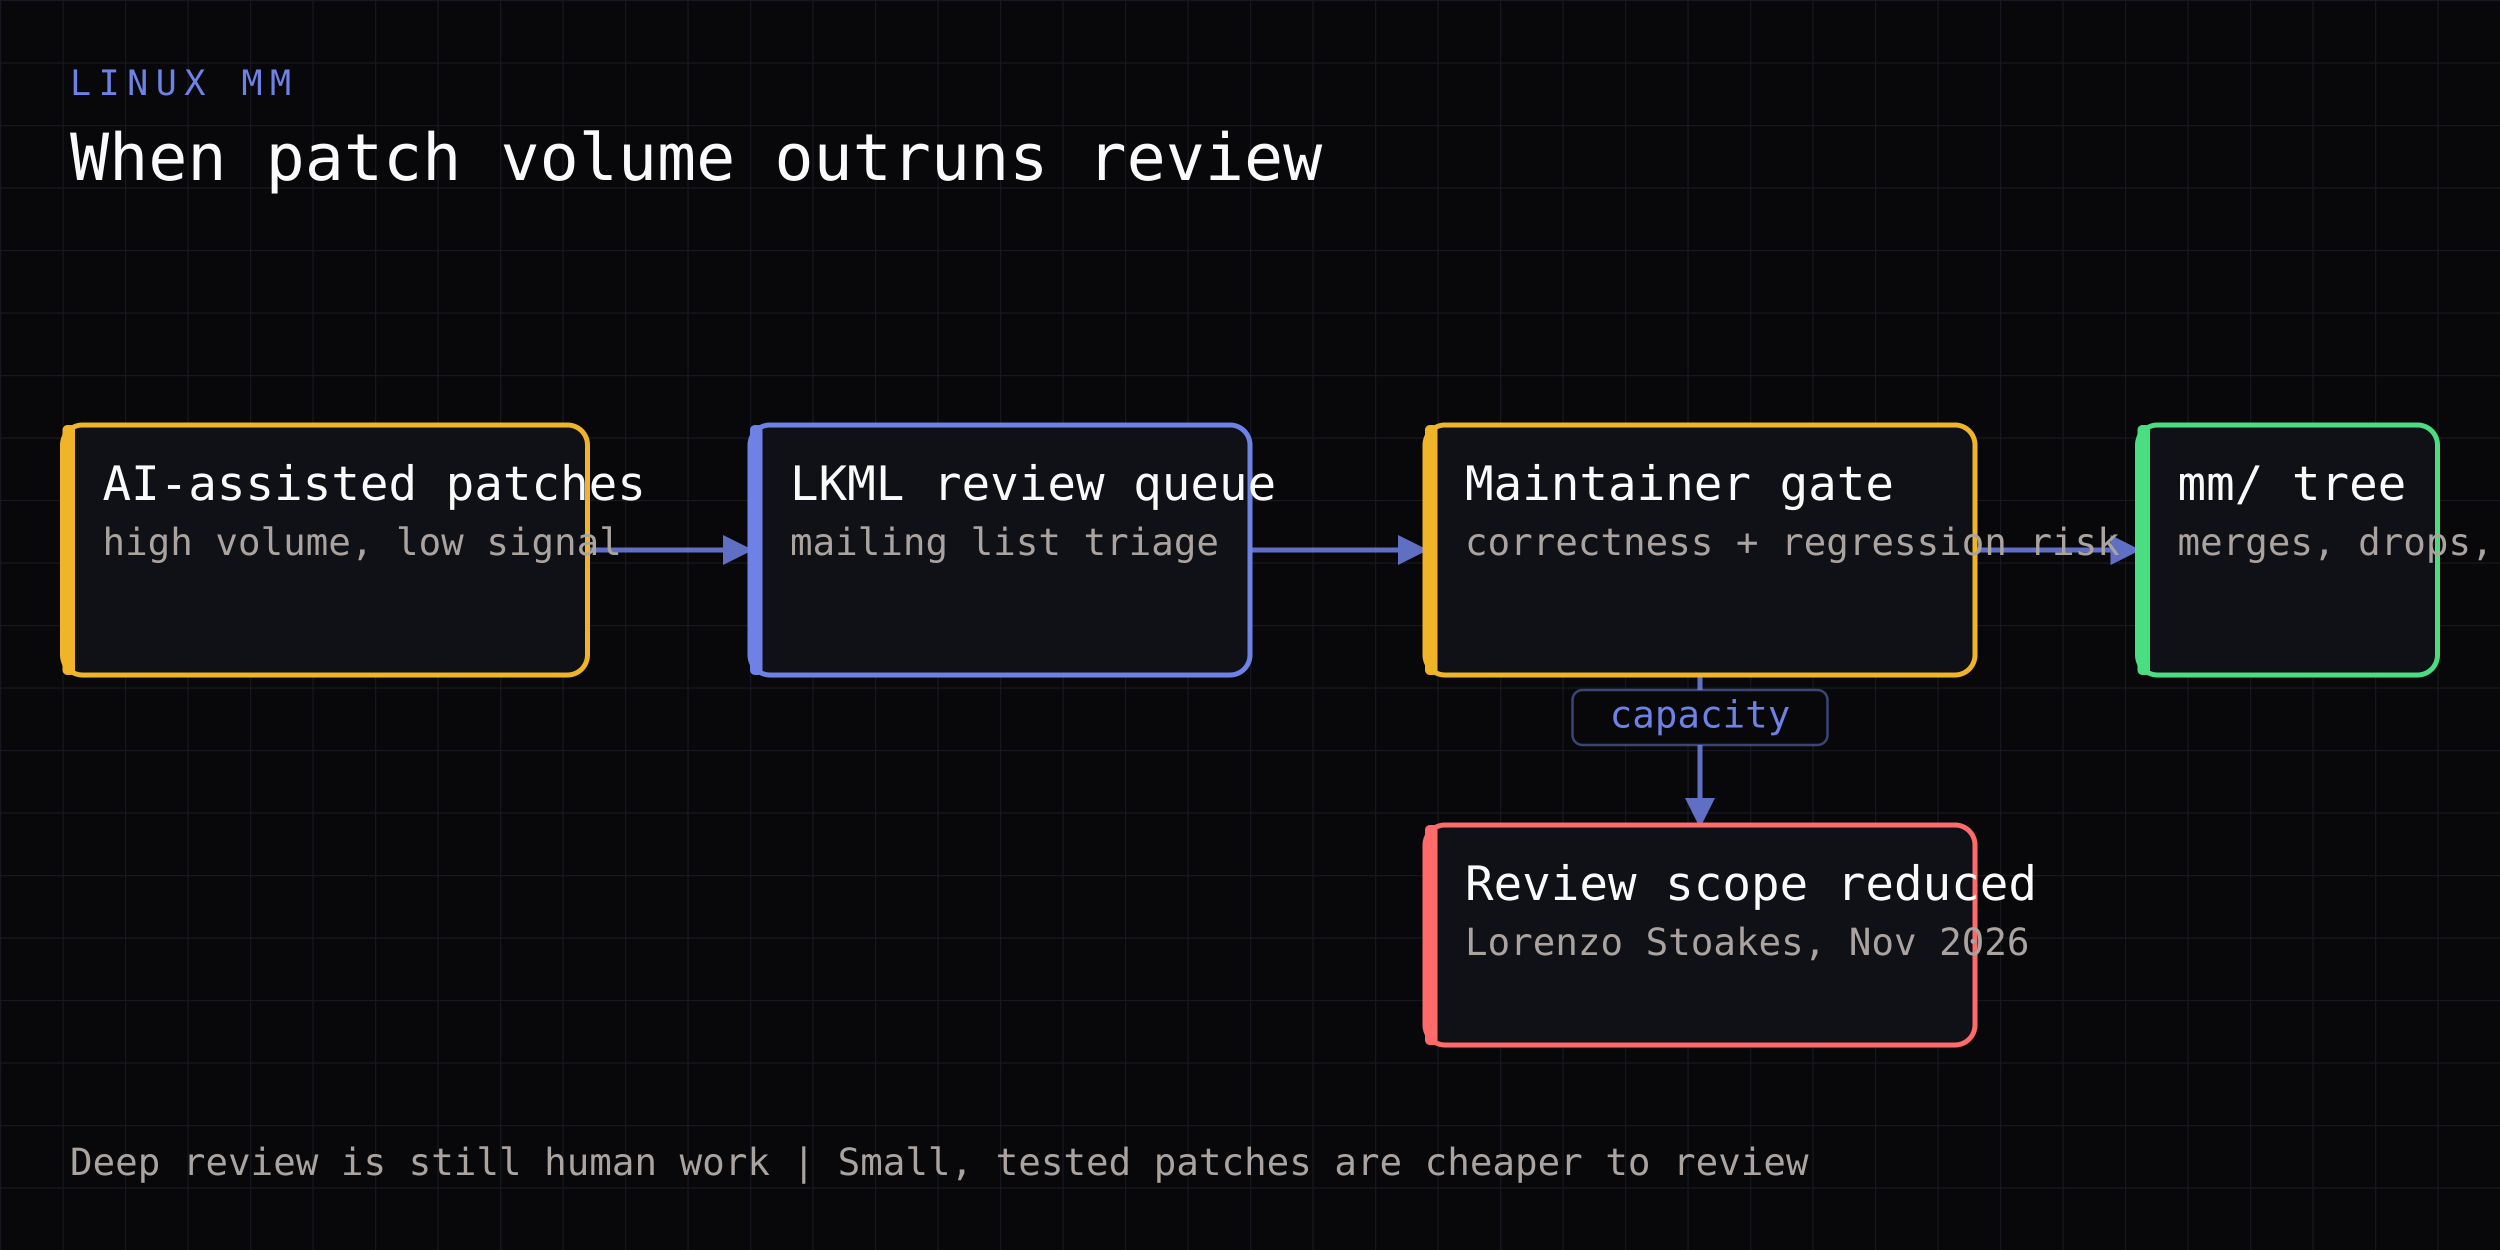
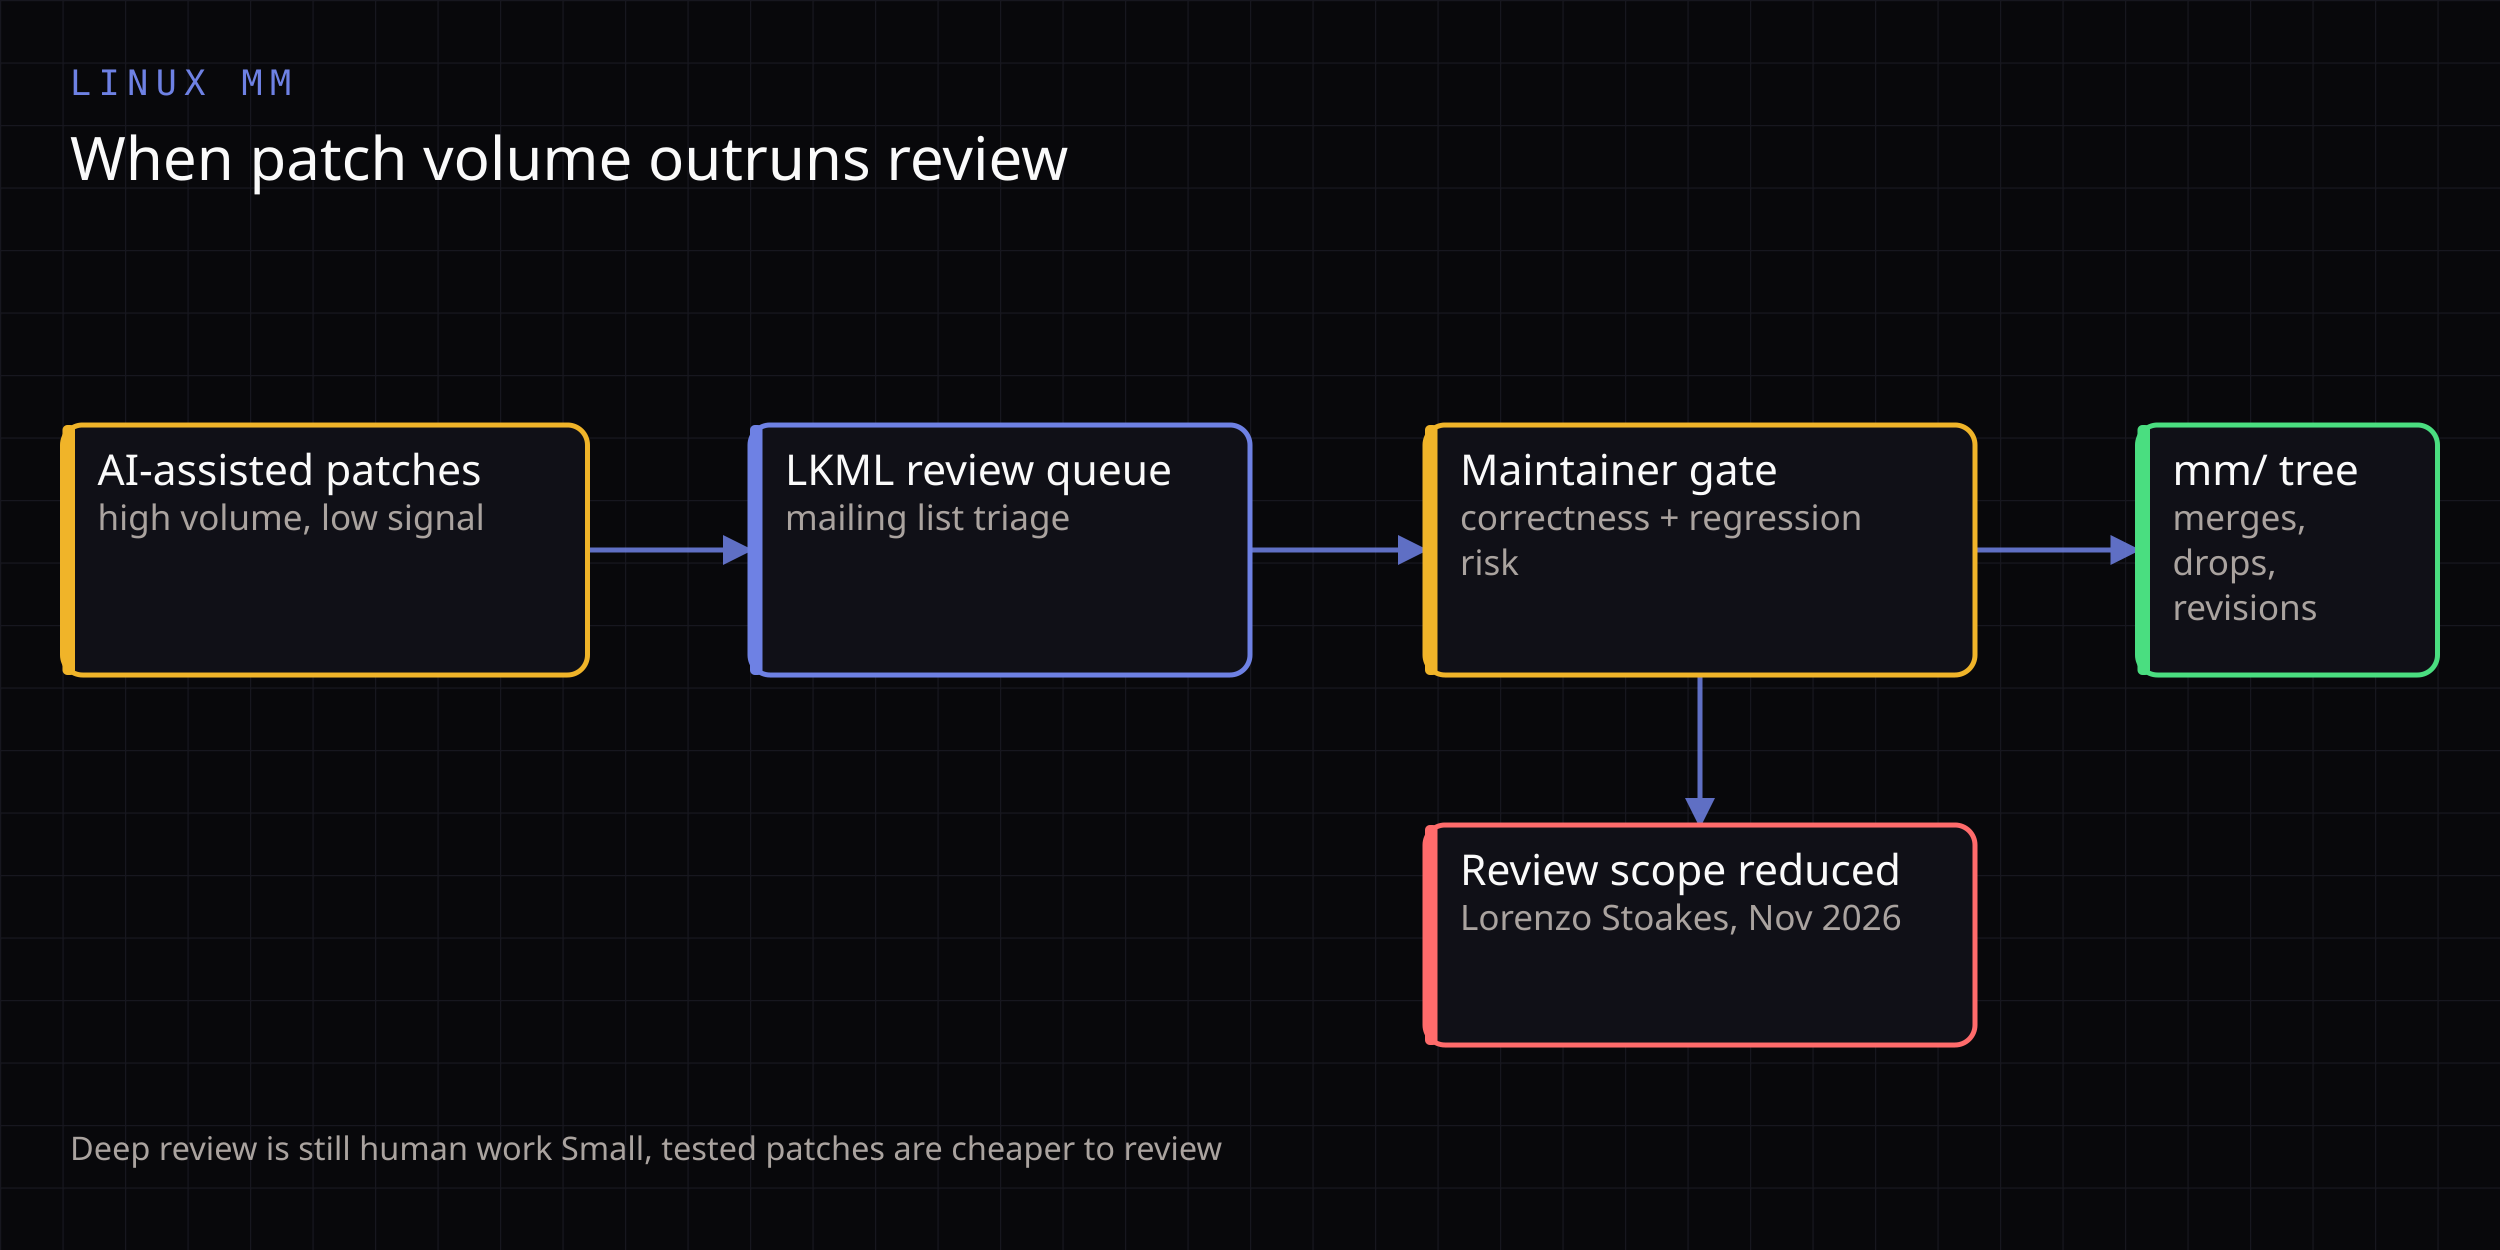
<svg xmlns="http://www.w3.org/2000/svg" width="1000" height="500" viewBox="0 0 1000 500" role="img" aria-label="When patch volume outruns review">
  <defs>
    <pattern id="g" width="25" height="25" patternUnits="userSpaceOnUse">
      <path d="M25 0H0V25" fill="none" stroke="#17171f" stroke-width="1" />
    </pattern>
    <marker id="a-accent" viewBox="0 0 10 10" refX="9" refY="5" markerWidth="6" markerHeight="6" orient="auto-start-reverse">
      <path d="M0 0 10 5 0 10z" fill="#6e81e4" />
    </marker>
    <marker id="a-good" viewBox="0 0 10 10" refX="9" refY="5" markerWidth="6" markerHeight="6" orient="auto-start-reverse">
      <path d="M0 0 10 5 0 10z" fill="#4ade80" />
    </marker>
    <marker id="a-warn" viewBox="0 0 10 10" refX="9" refY="5" markerWidth="6" markerHeight="6" orient="auto-start-reverse">
      <path d="M0 0 10 5 0 10z" fill="#f0b429" />
    </marker>
    <marker id="a-bad" viewBox="0 0 10 10" refX="9" refY="5" markerWidth="6" markerHeight="6" orient="auto-start-reverse">
      <path d="M0 0 10 5 0 10z" fill="#ff6b6b" />
    </marker>
  </defs>
  <rect width="1000" height="500" fill="#08080b" />
  <rect width="1000" height="500" fill="url(#g)" />
  <text x="28" y="38" fill="#6e81e4" font-size="14" letter-spacing="3" font-family="monospace">LINUX MM</text>
-   <text x="28" y="72" fill="#fafafa" font-size="26" font-family="monospace">When patch volume outruns review</text>
+   <text x="28" y="72" fill="#fafafa" font-size="24" font-family="system-ui, sans-serif">When patch volume outruns review</text>
  <line x1="235" y1="220" x2="300" y2="220" stroke="#6e81e4" stroke-width="2" marker-end="url(#a-accent)" opacity="0.85" />
  <line x1="500" y1="220" x2="570" y2="220" stroke="#6e81e4" stroke-width="2" marker-end="url(#a-accent)" opacity="0.85" />
  <line x1="790" y1="220" x2="855" y2="220" stroke="#6e81e4" stroke-width="2" marker-end="url(#a-accent)" opacity="0.85" />
  <line x1="680" y1="270" x2="680" y2="330" stroke="#6e81e4" stroke-width="2" marker-end="url(#a-accent)" opacity="0.85" />
-   <rect x="629" y="276" width="102" height="22" rx="4" fill="#08080b" stroke="#6e81e4" stroke-opacity="0.5" />
-   <text x="680" y="291" fill="#6e81e4" font-size="15" text-anchor="middle" font-family="monospace">capacity</text>
  <rect x="25" y="170" width="210" height="100" rx="8" fill="#101017" stroke="#f0b429" stroke-width="2" />
  <rect x="25" y="170" width="5" height="100" rx="2" fill="#f0b429" />
-   <text x="41" y="200" fill="#fafafa" font-size="19" font-family="monospace">AI-assisted patches</text>
-   <text x="41" y="222" fill="#aaa39f" font-size="15" font-family="monospace">high volume, low signal</text>
+   <text x="39" y="194" fill="#fafafa" font-size="17" font-family="system-ui, sans-serif">AI-assisted patches</text>
+   <text x="39" y="212" fill="#aaa39f" font-size="14" font-family="system-ui, sans-serif">high volume, low signal</text>
  <rect x="300" y="170" width="200" height="100" rx="8" fill="#101017" stroke="#6e81e4" stroke-width="2" />
  <rect x="300" y="170" width="5" height="100" rx="2" fill="#6e81e4" />
-   <text x="316" y="200" fill="#fafafa" font-size="19" font-family="monospace">LKML review queue</text>
-   <text x="316" y="222" fill="#aaa39f" font-size="15" font-family="monospace">mailing list triage</text>
+   <text x="314" y="194" fill="#fafafa" font-size="17" font-family="system-ui, sans-serif">LKML review queue</text>
+   <text x="314" y="212" fill="#aaa39f" font-size="14" font-family="system-ui, sans-serif">mailing list triage</text>
  <rect x="570" y="170" width="220" height="100" rx="8" fill="#101017" stroke="#f0b429" stroke-width="2" />
  <rect x="570" y="170" width="5" height="100" rx="2" fill="#f0b429" />
-   <text x="586" y="200" fill="#fafafa" font-size="19" font-family="monospace">Maintainer gate</text>
-   <text x="586" y="222" fill="#aaa39f" font-size="15" font-family="monospace">correctness + regression risk</text>
+   <text x="584" y="194" fill="#fafafa" font-size="17" font-family="system-ui, sans-serif">Maintainer gate</text>
+   <text x="584" y="212" fill="#aaa39f" font-size="14" font-family="system-ui, sans-serif">correctness + regression</text>
+   <text x="584" y="230" fill="#aaa39f" font-size="14" font-family="system-ui, sans-serif">risk</text>
  <rect x="855" y="170" width="120" height="100" rx="8" fill="#101017" stroke="#4ade80" stroke-width="2" />
  <rect x="855" y="170" width="5" height="100" rx="2" fill="#4ade80" />
-   <text x="871" y="200" fill="#fafafa" font-size="19" font-family="monospace">mm/ tree</text>
-   <text x="871" y="222" fill="#aaa39f" font-size="15" font-family="monospace">merges, drops, revisions</text>
+   <text x="869" y="194" fill="#fafafa" font-size="17" font-family="system-ui, sans-serif">mm/ tree</text>
+   <text x="869" y="212" fill="#aaa39f" font-size="14" font-family="system-ui, sans-serif">merges,</text>
+   <text x="869" y="230" fill="#aaa39f" font-size="14" font-family="system-ui, sans-serif">drops,</text>
+   <text x="869" y="248" fill="#aaa39f" font-size="14" font-family="system-ui, sans-serif">revisions</text>
  <rect x="570" y="330" width="220" height="88" rx="8" fill="#101017" stroke="#ff6b6b" stroke-width="2" />
  <rect x="570" y="330" width="5" height="88" rx="2" fill="#ff6b6b" />
-   <text x="586" y="360" fill="#fafafa" font-size="19" font-family="monospace">Review scope reduced</text>
-   <text x="586" y="382" fill="#aaa39f" font-size="15" font-family="monospace">Lorenzo Stoakes, Nov 2026</text>
-   <text x="28" y="470" fill="#aaa39f" font-size="15" font-family="monospace">Deep review is still human work | Small, tested patches are cheaper to review</text>
+   <text x="584" y="354" fill="#fafafa" font-size="17" font-family="system-ui, sans-serif">Review scope reduced</text>
+   <text x="584" y="372" fill="#aaa39f" font-size="14" font-family="system-ui, sans-serif">Lorenzo Stoakes, Nov 2026</text>
+   <text x="28" y="464" fill="#aaa39f" font-size="13" font-family="system-ui, sans-serif">Deep review is still human work Small, tested patches are cheaper to review</text>
</svg>
